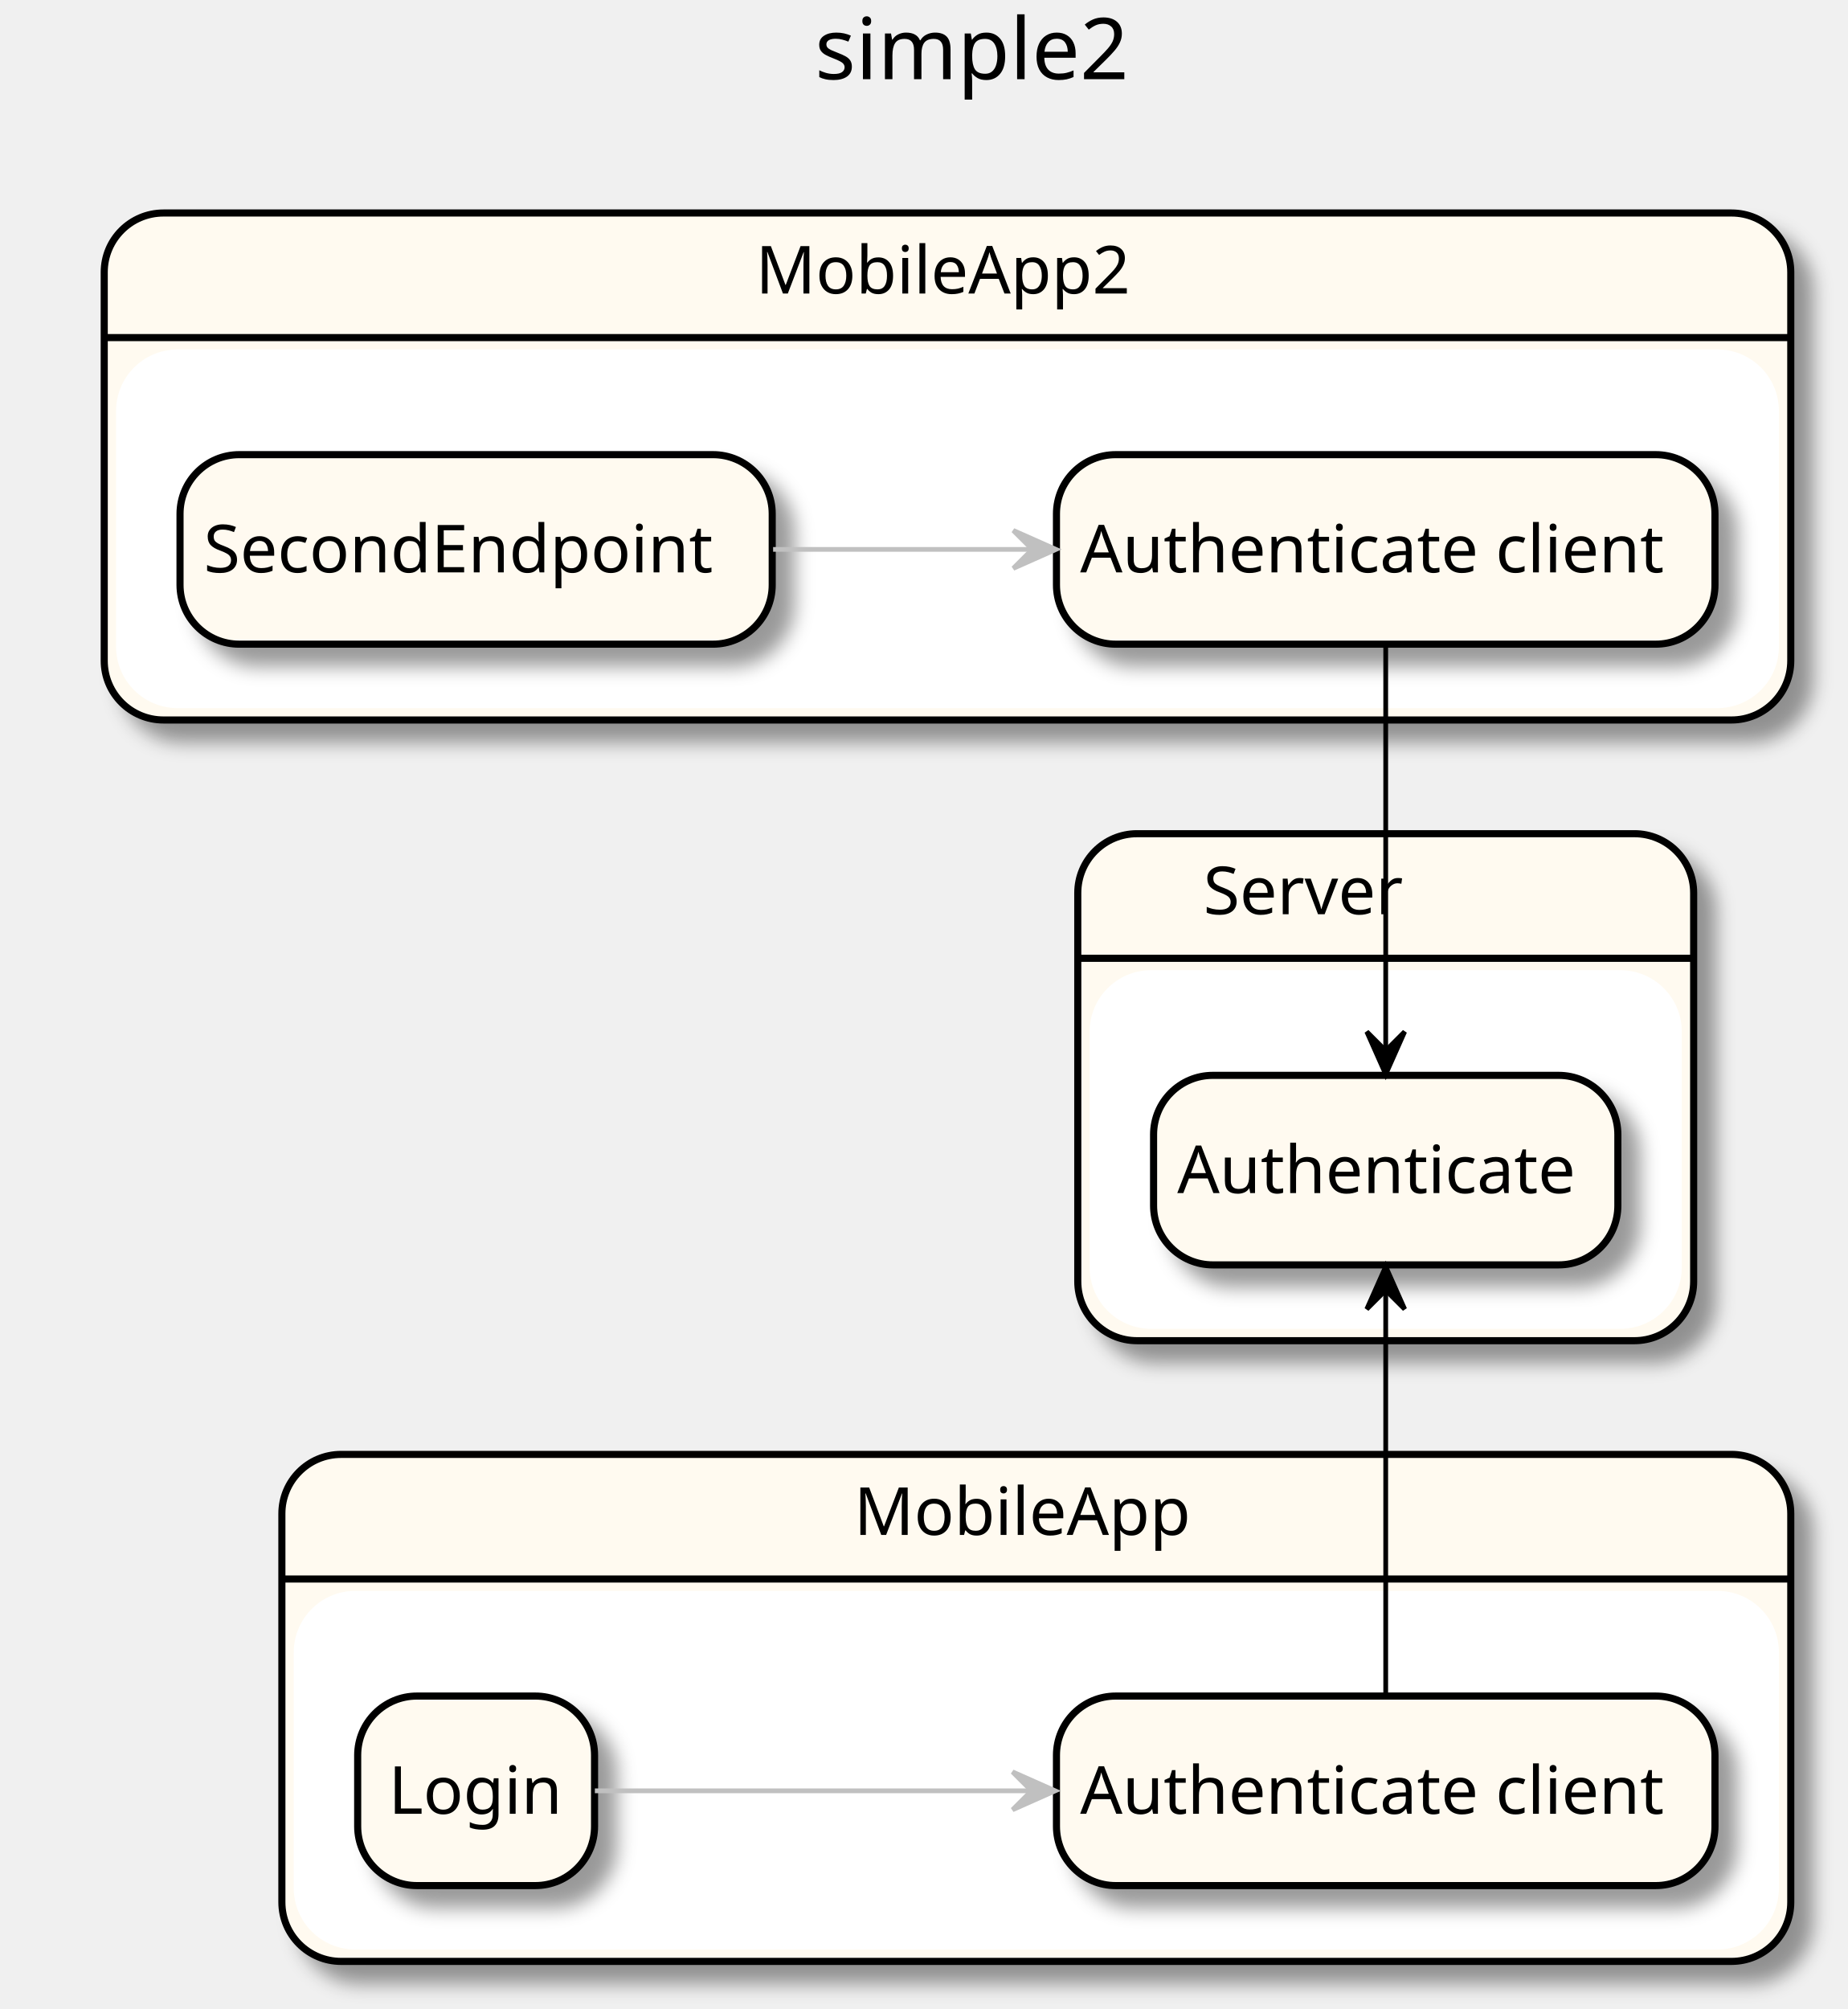
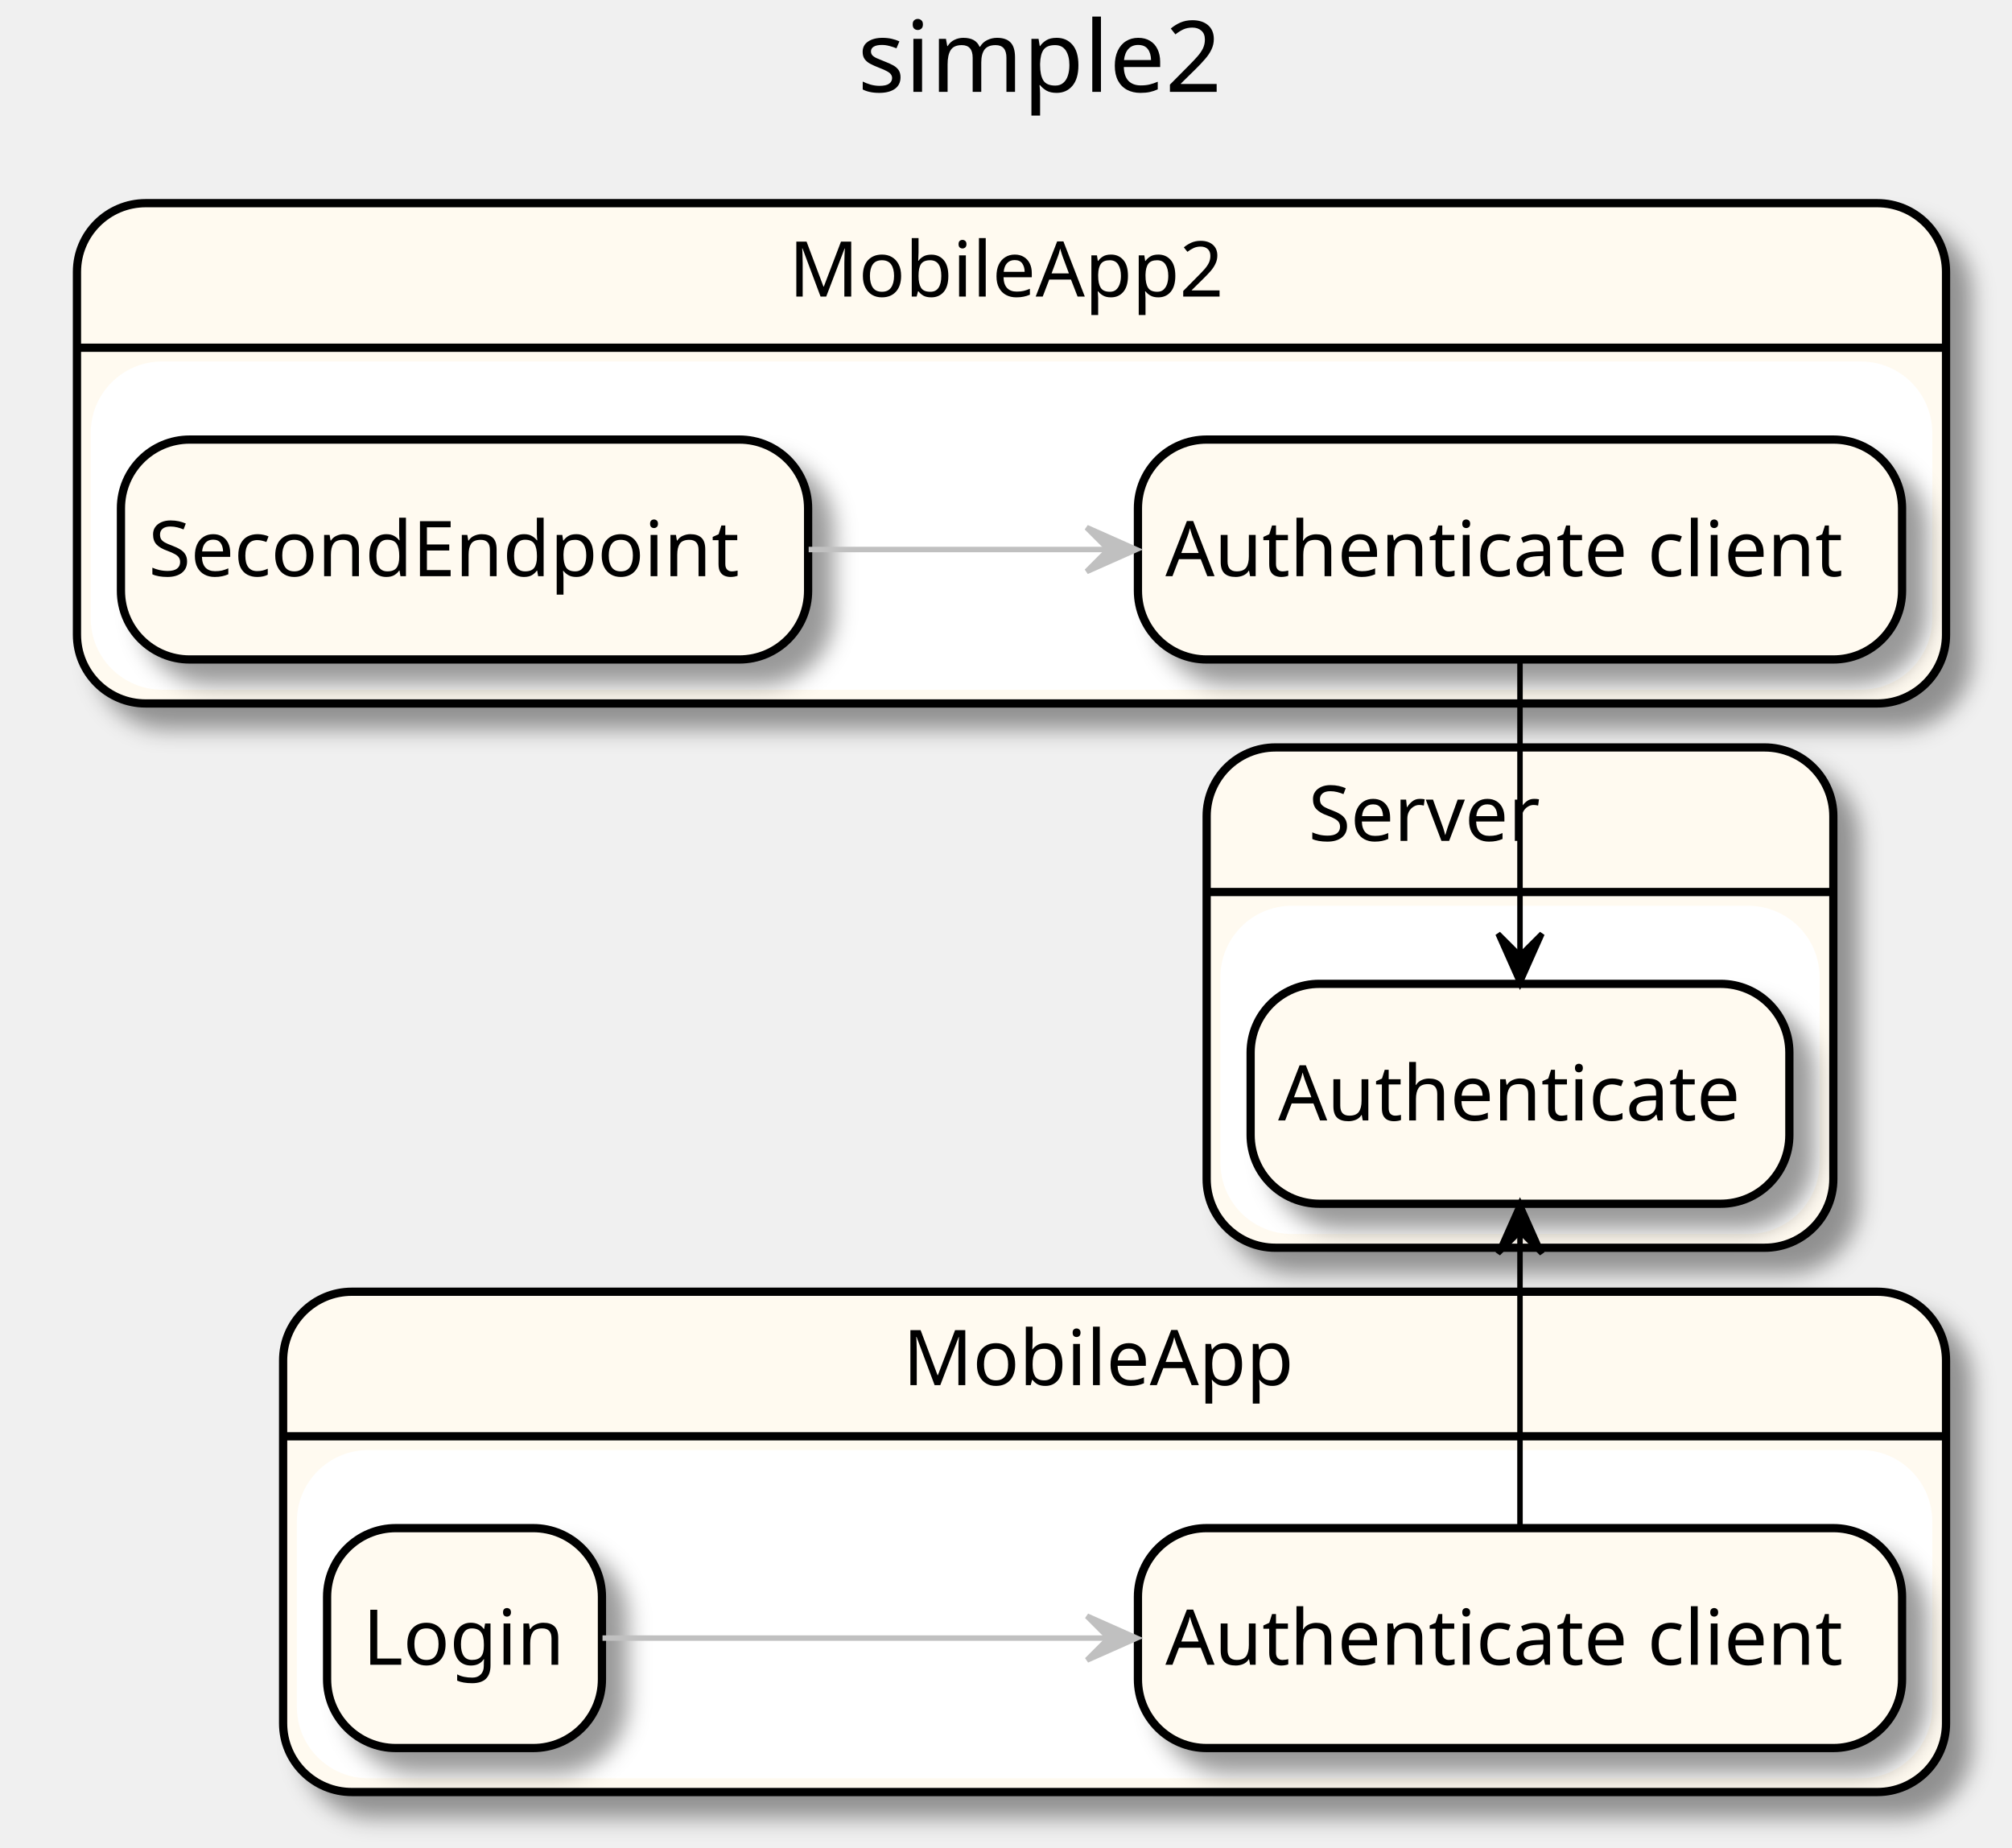
- <svg xmlns="http://www.w3.org/2000/svg" contentScriptType="application/ecmascript" contentStyleType="text/css" height="424px" preserveAspectRatio="none" style="width:390px;height:424px;" version="1.1" viewBox="0 0 390 424" width="390px" zoomAndPan="magnify">
+ <svg xmlns="http://www.w3.org/2000/svg" contentScriptType="application/ecmascript" contentStyleType="text/css" height="336px" preserveAspectRatio="none" style="width:366px;height:336px;" version="1.1" viewBox="0 0 366 336" width="366px" zoomAndPan="magnify">
  <defs>
    <filter height="300%" id="f7i3h3iza6iee" width="300%" x="-1" y="-1">
      <feGaussianBlur result="blurOut" stdDeviation="2.0" />
      <feColorMatrix in="blurOut" result="blurOut2" type="matrix" values="0 0 0 0 0 0 0 0 0 0 0 0 0 0 0 0 0 0 .4 0" />
      <feOffset dx="4.0" dy="4.0" in="blurOut2" result="blurOut3" />
      <feBlend in="SourceGraphic" in2="blurOut3" mode="normal" />
    </filter>
  </defs>
  <g>
-     <text fill="#000000" font-family="sans-serif" font-size="18" lengthAdjust="spacingAndGlyphs" textLength="68" x="172" y="16.708">simple2</text>
-     <rect fill="#FFFAF0" filter="url(#f7i3h3iza6iee)" height="107" rx="12.5" ry="12.5" style="stroke: #000000; stroke-width: 1.5;" width="318.5" x="59.5" y="306.953" />
-     <rect fill="#FFFFFF" height="74.703" rx="12.5" ry="12.5" style="stroke: #FFFFFF; stroke-width: 1.0;" width="312.5" x="62.5" y="336.25" />
-     <line style="stroke: #000000; stroke-width: 1.5;" x1="59.5" x2="378" y1="333.25" y2="333.25" />
-     <text fill="#000000" font-family="sans-serif" font-size="14" lengthAdjust="spacingAndGlyphs" textLength="72" x="180.25" y="323.948">MobileApp</text>
-     <rect fill="#FFFAF0" filter="url(#f7i3h3iza6iee)" height="107" rx="12.5" ry="12.5" style="stroke: #000000; stroke-width: 1.5;" width="356" x="22" y="44.953" />
-     <rect fill="#FFFFFF" height="74.703" rx="12.5" ry="12.5" style="stroke: #FFFFFF; stroke-width: 1.0;" width="350" x="25" y="74.25" />
-     <line style="stroke: #000000; stroke-width: 1.5;" x1="22" x2="378" y1="71.25" y2="71.25" />
-     <text fill="#000000" font-family="sans-serif" font-size="14" lengthAdjust="spacingAndGlyphs" textLength="81" x="159.5" y="61.948">MobileApp2</text>
-     <rect fill="#FFFAF0" filter="url(#f7i3h3iza6iee)" height="107" rx="12.5" ry="12.5" style="stroke: #000000; stroke-width: 1.5;" width="130" x="227.5" y="175.953" />
-     <rect fill="#FFFFFF" height="74.703" rx="12.5" ry="12.5" style="stroke: #FFFFFF; stroke-width: 1.0;" width="124" x="230.5" y="205.25" />
-     <line style="stroke: #000000; stroke-width: 1.5;" x1="227.5" x2="357.5" y1="202.25" y2="202.25" />
-     <text fill="#000000" font-family="sans-serif" font-size="14" lengthAdjust="spacingAndGlyphs" textLength="44" x="254" y="192.948">Server</text>
-     <rect fill="#FFFAF0" filter="url(#f7i3h3iza6iee)" height="40" rx="12.5" ry="12.5" style="stroke: #000000; stroke-width: 1.5;" width="139" x="223" y="357.953" />
-     <text fill="#000000" font-family="sans-serif" font-size="14" lengthAdjust="spacingAndGlyphs" textLength="129" x="228" y="382.8">Authenticate client</text>
-     <rect fill="#FFFAF0" filter="url(#f7i3h3iza6iee)" height="40" rx="12.5" ry="12.5" style="stroke: #000000; stroke-width: 1.5;" width="50" x="75.5" y="357.953" />
-     <text fill="#000000" font-family="sans-serif" font-size="14" lengthAdjust="spacingAndGlyphs" textLength="37" x="82" y="382.8">Login</text>
-     <rect fill="#FFFAF0" filter="url(#f7i3h3iza6iee)" height="40" rx="12.5" ry="12.5" style="stroke: #000000; stroke-width: 1.5;" width="139" x="223" y="95.953" />
-     <text fill="#000000" font-family="sans-serif" font-size="14" lengthAdjust="spacingAndGlyphs" textLength="129" x="228" y="120.8">Authenticate client</text>
-     <rect fill="#FFFAF0" filter="url(#f7i3h3iza6iee)" height="40" rx="12.5" ry="12.5" style="stroke: #000000; stroke-width: 1.5;" width="125" x="38" y="95.953" />
-     <text fill="#000000" font-family="sans-serif" font-size="14" lengthAdjust="spacingAndGlyphs" textLength="115" x="43" y="120.8">SecondEndpoint</text>
-     <rect fill="#FFFAF0" filter="url(#f7i3h3iza6iee)" height="40" rx="12.5" ry="12.5" style="stroke: #000000; stroke-width: 1.5;" width="98" x="243.5" y="226.953" />
-     <text fill="#000000" font-family="sans-serif" font-size="14" lengthAdjust="spacingAndGlyphs" textLength="88" x="248.5" y="251.8">Authenticate</text>
-     <path d="M125.564,377.953 C148.691,377.953 184.851,377.953 217.519,377.953 " fill="none" id="_1-&gt;_0" style="stroke: #C0C0C0; stroke-width: 1.0;" />
-     <polygon fill="#C0C0C0" points="222.729,377.953,213.729,373.953,217.729,377.953,213.729,381.953,222.729,377.953" style="stroke: #C0C0C0; stroke-width: 1.0;" />
-     <path d="M292.5,357.74 C292.5,329.358 292.5,300.975 292.5,272.592 " fill="none" id="_0-&gt;_4" style="stroke: #000000; stroke-width: 1.0;" />
-     <polygon fill="#000000" points="292.5,267.293,288.5,276.293,292.5,272.293,296.5,276.293,292.5,267.293" style="stroke: #000000; stroke-width: 1.0;" />
-     <path d="M163.188,115.953 C180.619,115.953 199.765,115.953 217.826,115.953 " fill="none" id="_3-&gt;_2" style="stroke: #C0C0C0; stroke-width: 1.0;" />
-     <polygon fill="#C0C0C0" points="222.889,115.953,213.889,111.953,217.889,115.953,213.889,119.953,222.889,115.953" style="stroke: #C0C0C0; stroke-width: 1.0;" />
-     <path d="M292.5,136.293 C292.5,164.675 292.5,193.058 292.5,221.44 " fill="none" id="_2-&gt;_4" style="stroke: #000000; stroke-width: 1.0;" />
-     <polygon fill="#000000" points="292.5,226.74,296.5,217.74,292.5,221.74,288.5,217.74,292.5,226.74" style="stroke: #000000; stroke-width: 1.0;" />
+     <text fill="#000000" font-family="sans-serif" font-size="18" lengthAdjust="spacingAndGlyphs" textLength="68" x="156" y="16.708">simple2</text>
+     <rect fill="#FFFAF0" filter="url(#f7i3h3iza6iee)" height="91" rx="12.5" ry="12.5" style="stroke: #000000; stroke-width: 1.5;" width="302.5" x="51.5" y="234.953" />
+     <rect fill="#FFFFFF" height="58.703" rx="12.5" ry="12.5" style="stroke: #FFFFFF; stroke-width: 1.0;" width="296.5" x="54.5" y="264.25" />
+     <line style="stroke: #000000; stroke-width: 1.5;" x1="51.5" x2="354" y1="261.25" y2="261.25" />
+     <text fill="#000000" font-family="sans-serif" font-size="14" lengthAdjust="spacingAndGlyphs" textLength="72" x="164.25" y="251.948">MobileApp</text>
+     <rect fill="#FFFAF0" filter="url(#f7i3h3iza6iee)" height="91" rx="12.5" ry="12.5" style="stroke: #000000; stroke-width: 1.5;" width="340" x="14" y="36.953" />
+     <rect fill="#FFFFFF" height="58.703" rx="12.5" ry="12.5" style="stroke: #FFFFFF; stroke-width: 1.0;" width="334" x="17" y="66.25" />
+     <line style="stroke: #000000; stroke-width: 1.5;" x1="14" x2="354" y1="63.25" y2="63.25" />
+     <text fill="#000000" font-family="sans-serif" font-size="14" lengthAdjust="spacingAndGlyphs" textLength="81" x="143.5" y="53.948">MobileApp2</text>
+     <rect fill="#FFFAF0" filter="url(#f7i3h3iza6iee)" height="91" rx="12.5" ry="12.5" style="stroke: #000000; stroke-width: 1.5;" width="114" x="219.5" y="135.953" />
+     <rect fill="#FFFFFF" height="58.703" rx="12.5" ry="12.5" style="stroke: #FFFFFF; stroke-width: 1.0;" width="108" x="222.5" y="165.25" />
+     <line style="stroke: #000000; stroke-width: 1.5;" x1="219.5" x2="333.5" y1="162.25" y2="162.25" />
+     <text fill="#000000" font-family="sans-serif" font-size="14" lengthAdjust="spacingAndGlyphs" textLength="44" x="238" y="152.948">Server</text>
+     <rect fill="#FFFAF0" filter="url(#f7i3h3iza6iee)" height="40" rx="12.5" ry="12.5" style="stroke: #000000; stroke-width: 1.5;" width="139" x="207" y="277.953" />
+     <text fill="#000000" font-family="sans-serif" font-size="14" lengthAdjust="spacingAndGlyphs" textLength="129" x="212" y="302.8">Authenticate client</text>
+     <rect fill="#FFFAF0" filter="url(#f7i3h3iza6iee)" height="40" rx="12.5" ry="12.5" style="stroke: #000000; stroke-width: 1.5;" width="50" x="59.5" y="277.953" />
+     <text fill="#000000" font-family="sans-serif" font-size="14" lengthAdjust="spacingAndGlyphs" textLength="37" x="66" y="302.8">Login</text>
+     <rect fill="#FFFAF0" filter="url(#f7i3h3iza6iee)" height="40" rx="12.5" ry="12.5" style="stroke: #000000; stroke-width: 1.5;" width="139" x="207" y="79.953" />
+     <text fill="#000000" font-family="sans-serif" font-size="14" lengthAdjust="spacingAndGlyphs" textLength="129" x="212" y="104.8">Authenticate client</text>
+     <rect fill="#FFFAF0" filter="url(#f7i3h3iza6iee)" height="40" rx="12.5" ry="12.5" style="stroke: #000000; stroke-width: 1.5;" width="125" x="22" y="79.953" />
+     <text fill="#000000" font-family="sans-serif" font-size="14" lengthAdjust="spacingAndGlyphs" textLength="115" x="27" y="104.8">SecondEndpoint</text>
+     <rect fill="#FFFAF0" filter="url(#f7i3h3iza6iee)" height="40" rx="12.5" ry="12.5" style="stroke: #000000; stroke-width: 1.5;" width="98" x="227.5" y="178.953" />
+     <text fill="#000000" font-family="sans-serif" font-size="14" lengthAdjust="spacingAndGlyphs" textLength="88" x="232.5" y="203.8">Authenticate</text>
+     <path d="M109.601,297.953 C132.95,297.953 168.943,297.953 201.535,297.953 " fill="none" id="_1-&gt;_0" style="stroke: #C0C0C0; stroke-width: 1.0;" />
+     <polygon fill="#C0C0C0" points="206.734,297.953,197.734,293.953,201.734,297.953,197.734,301.953,206.734,297.953" style="stroke: #C0C0C0; stroke-width: 1.0;" />
+     <path d="M276.5,277.844 C276.5,259.91 276.5,241.976 276.5,224.042 " fill="none" id="_0-&gt;_4" style="stroke: #000000; stroke-width: 1.0;" />
+     <polygon fill="#000000" points="276.5,218.984,272.5,227.984,276.5,223.984,280.5,227.984,276.5,218.984" style="stroke: #000000; stroke-width: 1.0;" />
+     <path d="M147.102,99.953 C164.507,99.953 183.585,99.953 201.617,99.953 " fill="none" id="_3-&gt;_2" style="stroke: #C0C0C0; stroke-width: 1.0;" />
+     <polygon fill="#C0C0C0" points="206.673,99.953,197.673,95.953,201.673,99.953,197.673,103.953,206.673,99.953" style="stroke: #C0C0C0; stroke-width: 1.0;" />
+     <path d="M276.5,119.984 C276.5,137.918 276.5,155.852 276.5,173.786 " fill="none" id="_2-&gt;_4" style="stroke: #000000; stroke-width: 1.0;" />
+     <polygon fill="#000000" points="276.5,178.844,280.5,169.844,276.5,173.844,272.5,169.844,276.5,178.844" style="stroke: #000000; stroke-width: 1.0;" />
  </g>
</svg>
